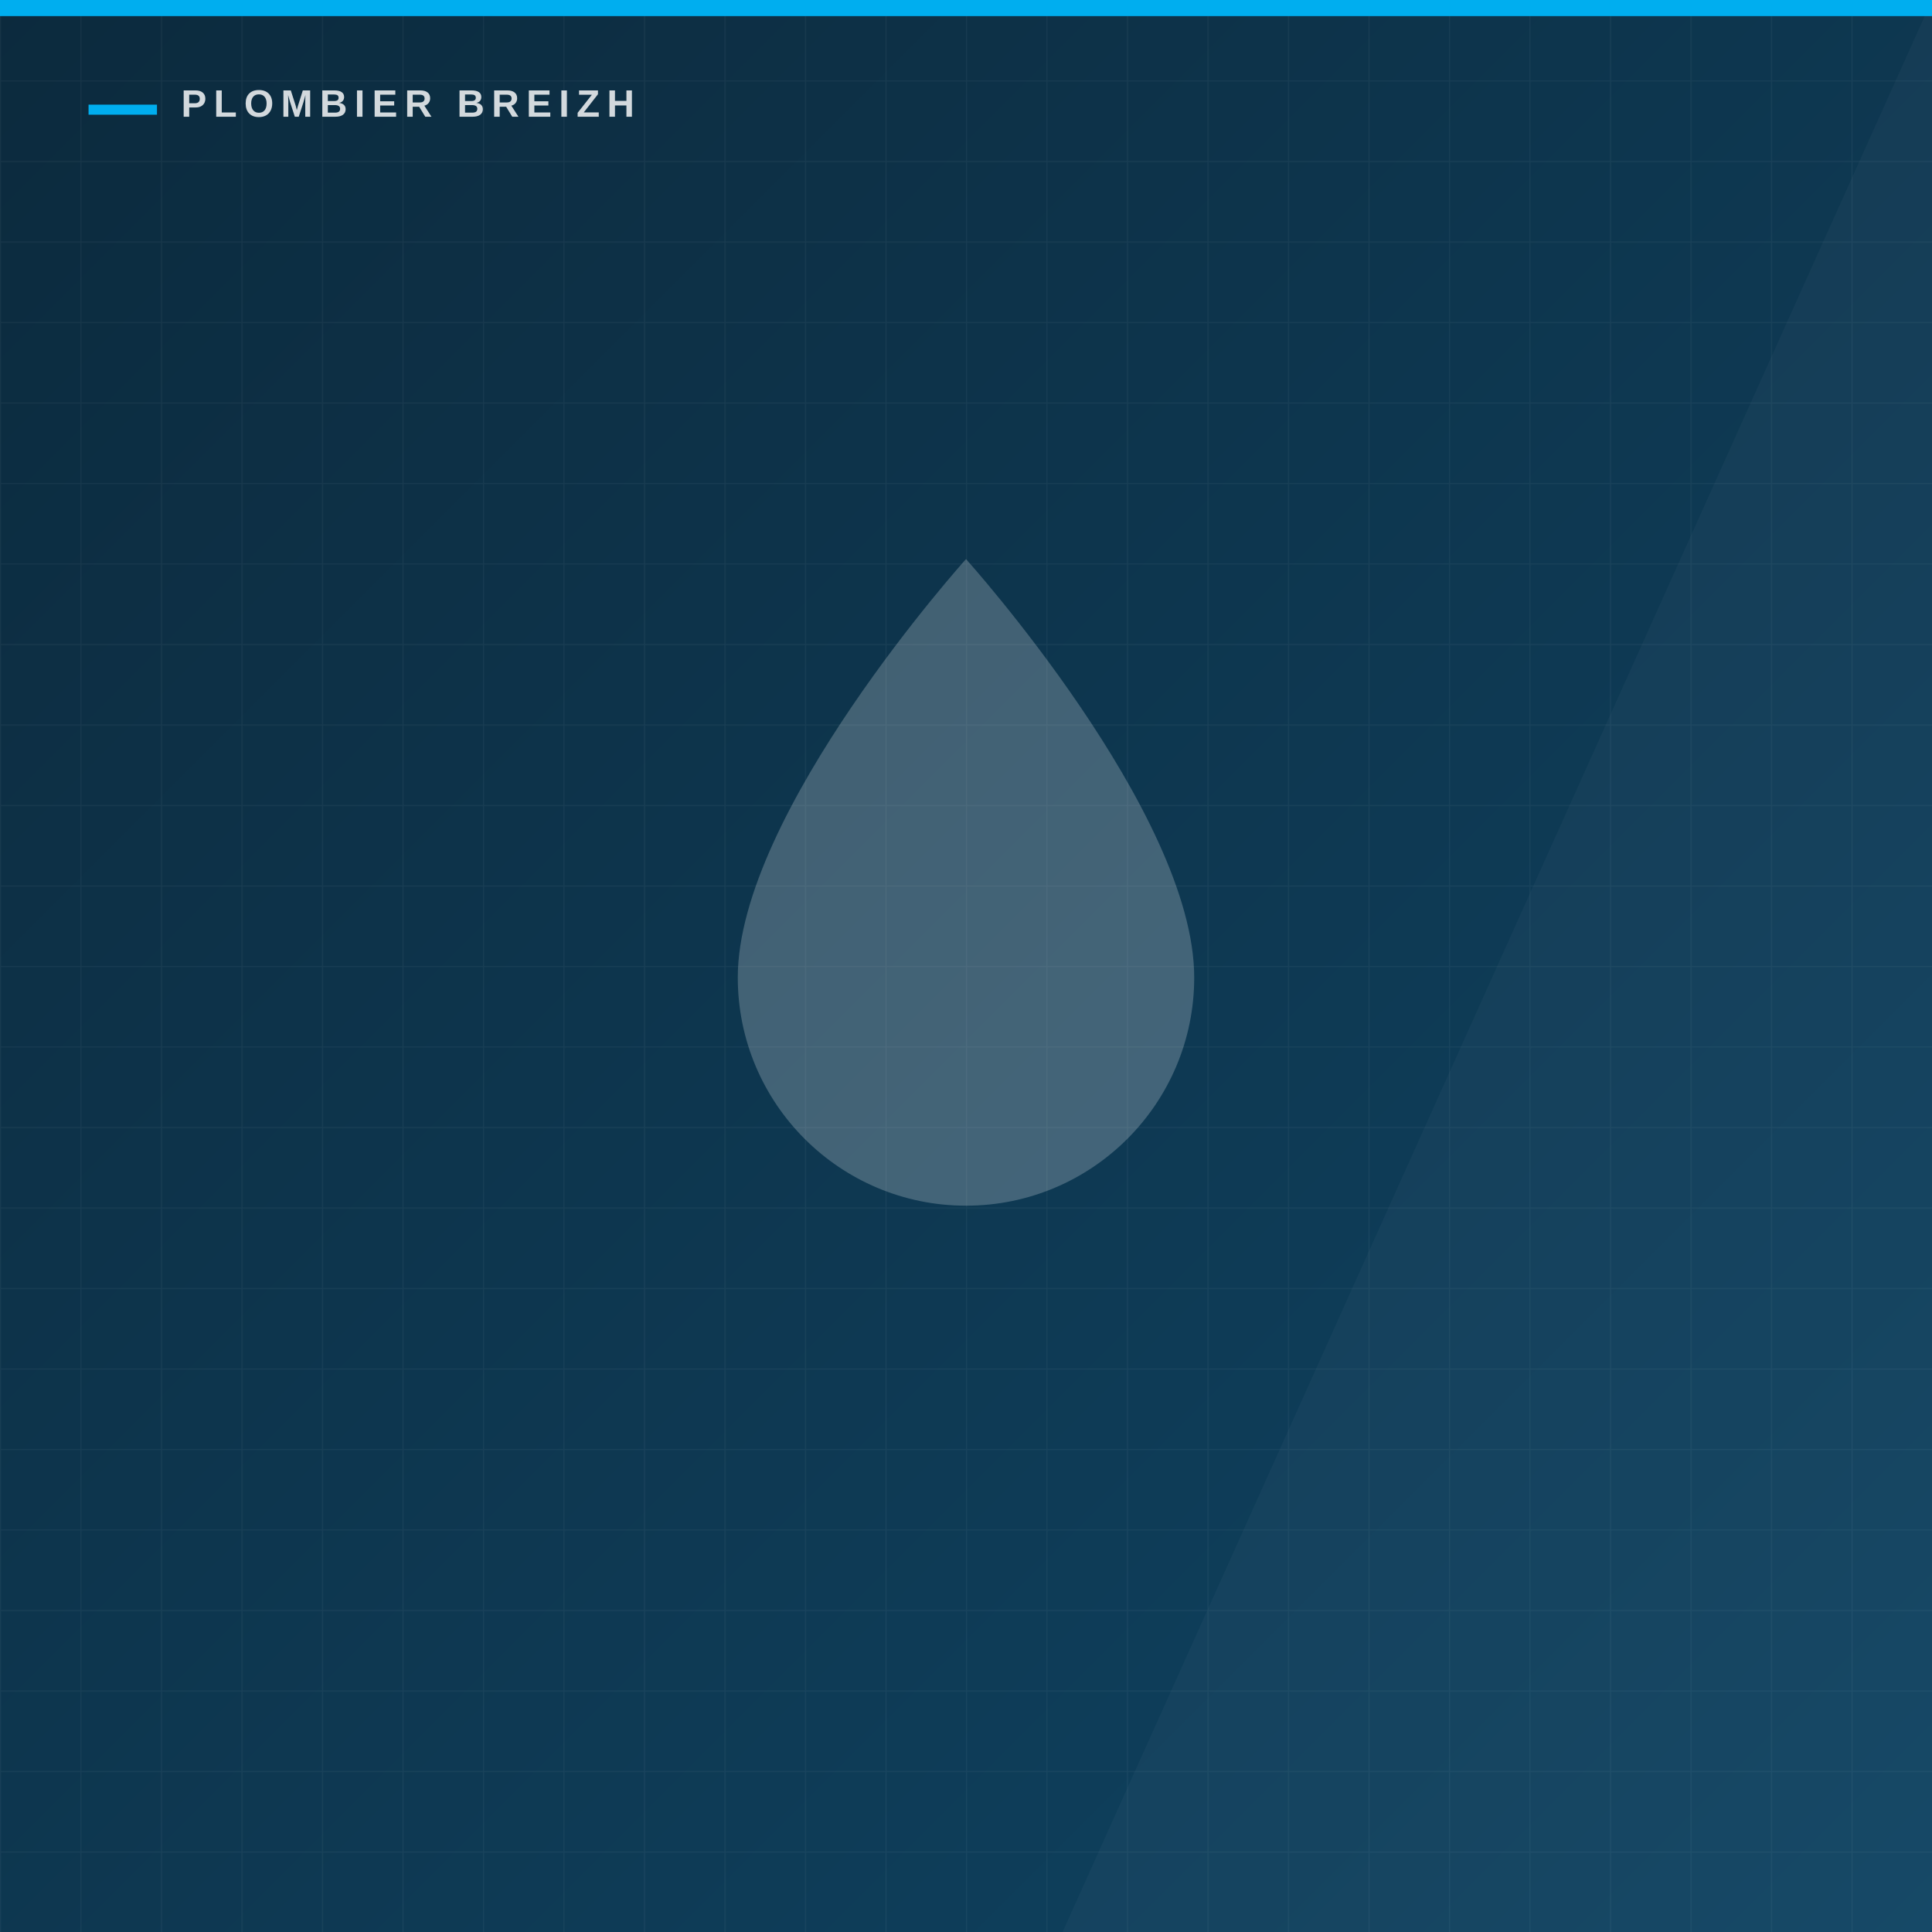
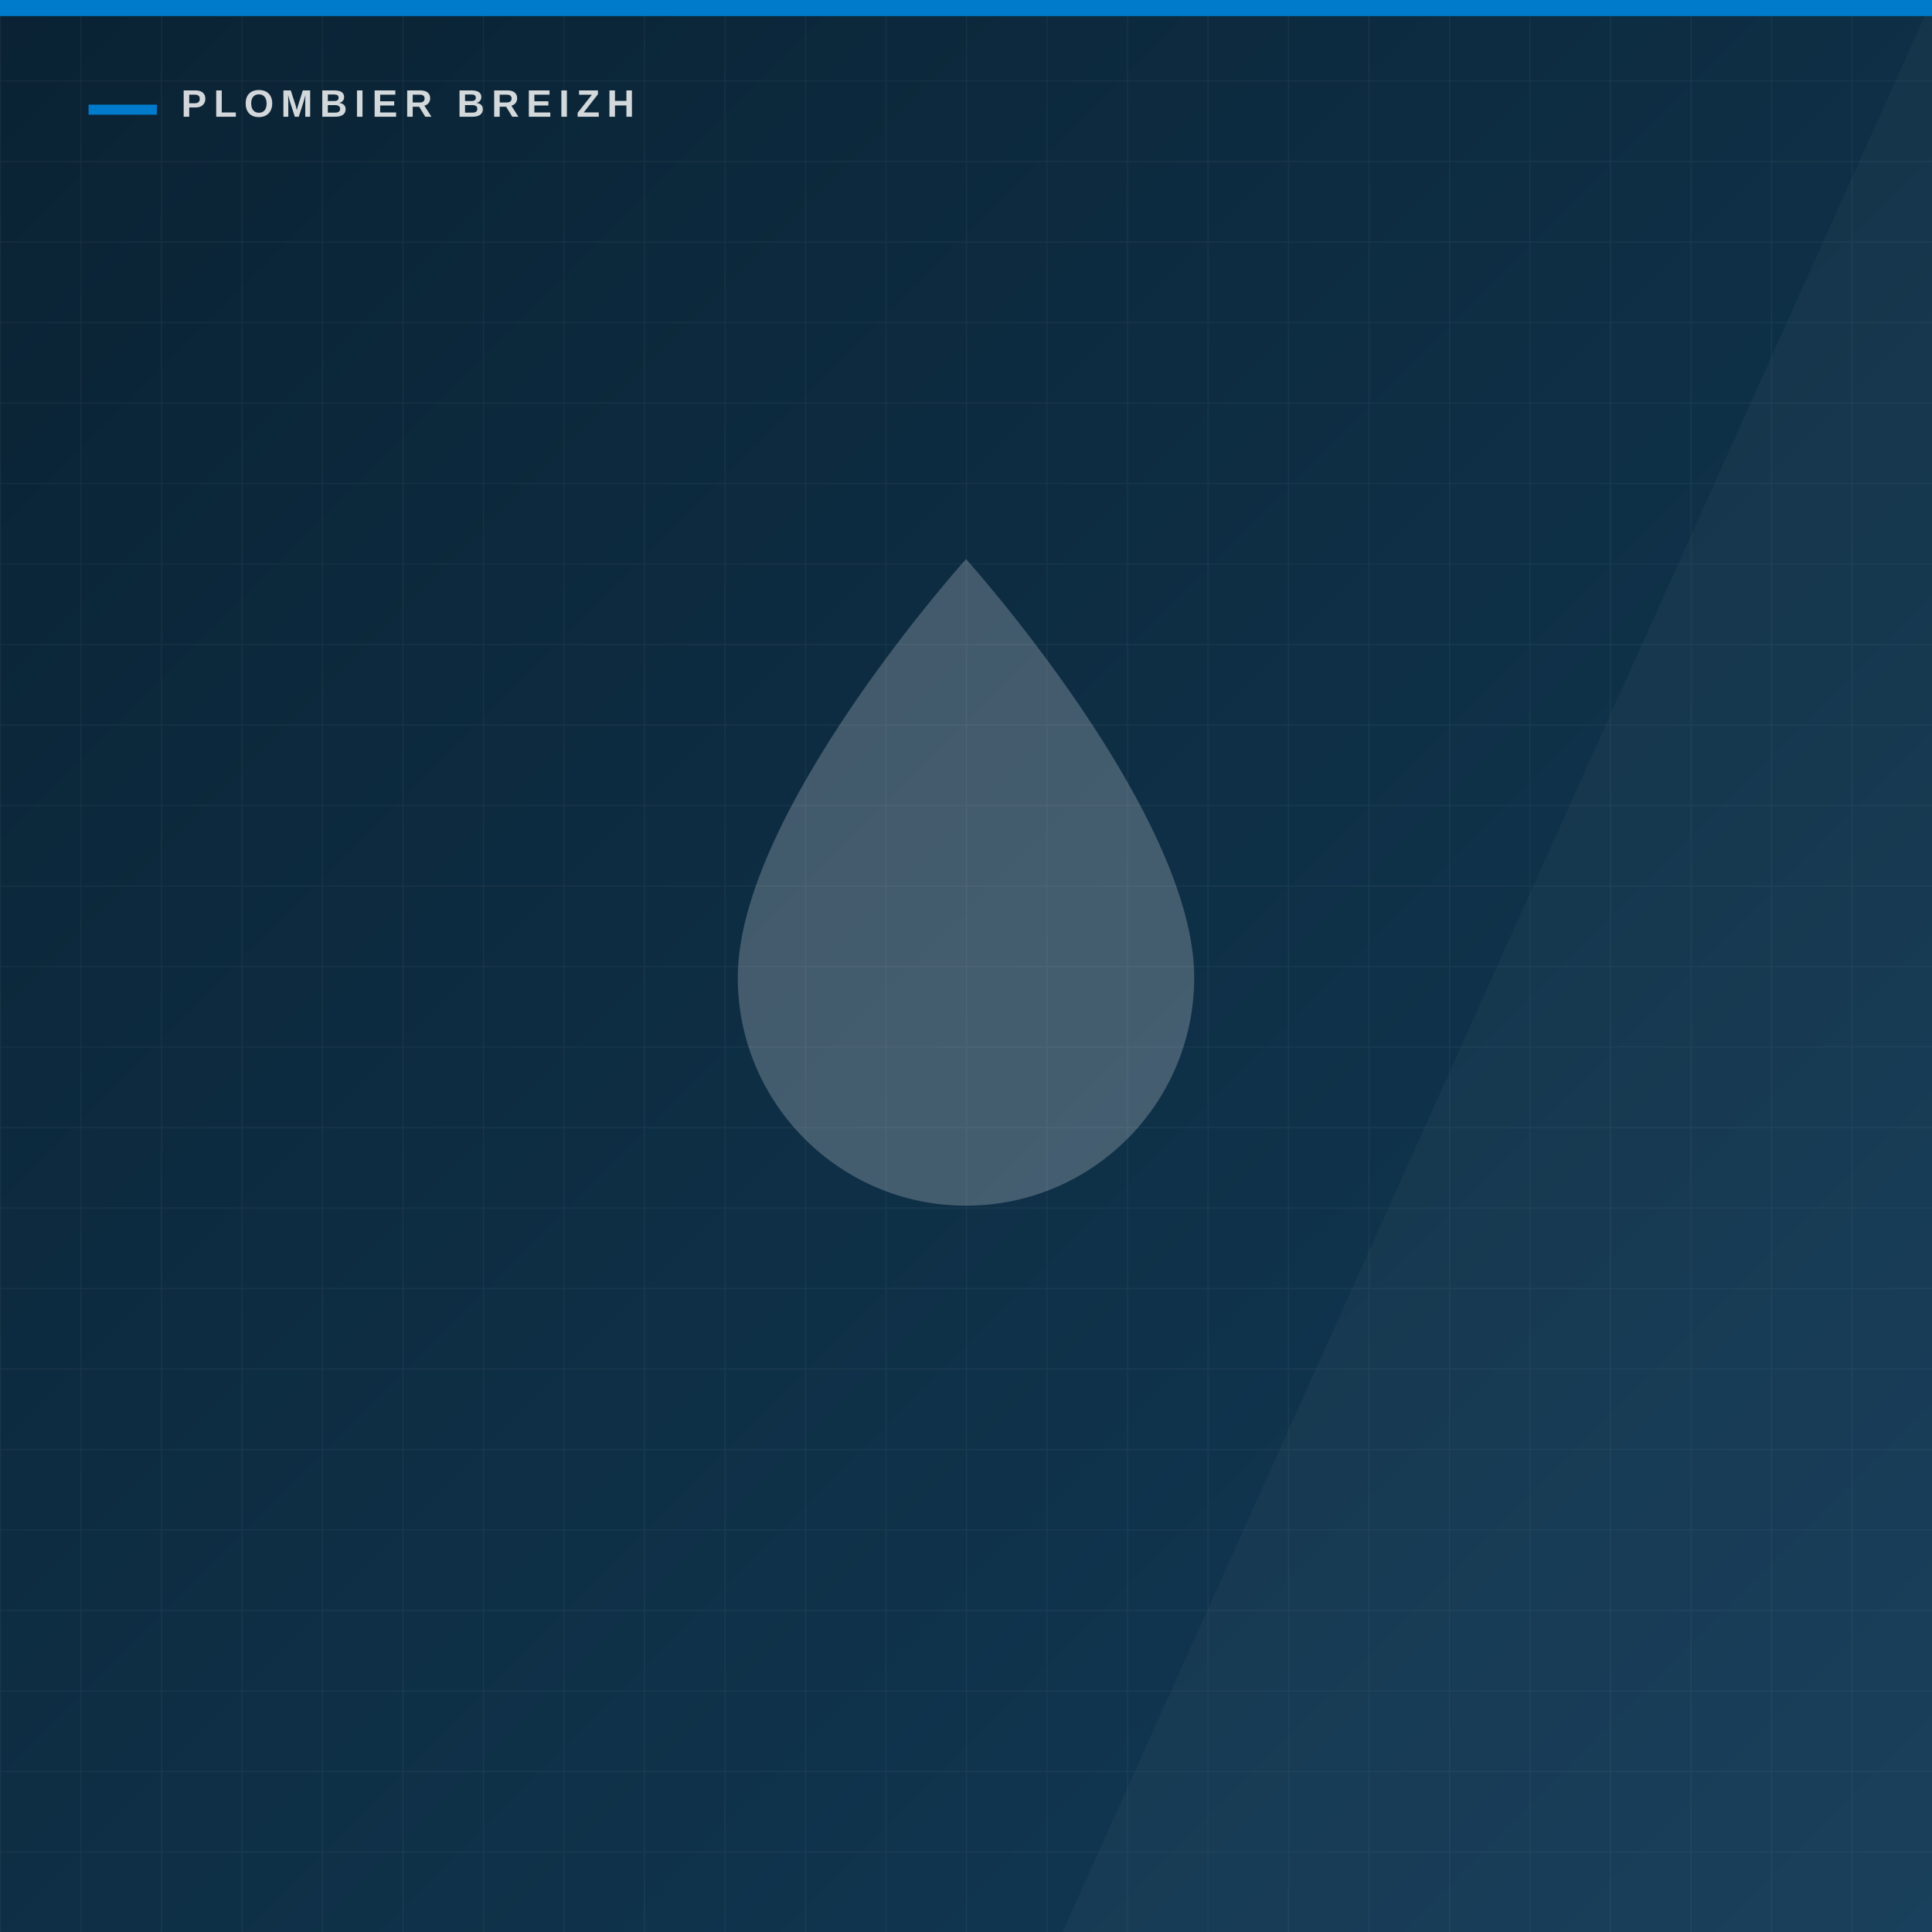
<svg xmlns="http://www.w3.org/2000/svg" viewBox="0 0 960 960" width="960" height="960" role="presentation">
  <defs>
    <linearGradient id="g" x1="0" y1="0" x2="1" y2="1">
-       <stop offset="0" stop-color="#0C2A3D" />
-       <stop offset="1" stop-color="#0F4463" />
+       <stop offset="0" stop-color="#0A2233" />
+       <stop offset="1" stop-color="#123B57" />
    </linearGradient>
    <pattern id="p" width="40" height="40" patternUnits="userSpaceOnUse">
      <path d="M40 0H0v40" fill="none" stroke="#FFFFFF" stroke-opacity="0.05" stroke-width="1" />
    </pattern>
  </defs>
  <rect width="960" height="960" fill="url(#g)" />
  <rect width="960" height="960" fill="url(#p)" />
  <path d="M960 0 L960 960 L528 960 Z" fill="#FFFFFF" fill-opacity="0.03" />
-   <rect x="0" y="0" width="960" height="8" fill="#00AEEF" />
+   <rect x="0" y="0" width="960" height="8" fill="#007BCB" />
  <g transform="translate(278.4 240) scale(6.300)">
    <path d="M32 6C32 6 14 26 14 39a18 18 0 0 0 36 0C50 26 32 6 32 6Z" fill="#FFFFFF" fill-opacity="0.22" />
  </g>
  <g transform="translate(44 78)">
-     <rect x="0" y="-26" width="34" height="5" fill="#00AEEF" />
+     <rect x="0" y="-26" width="34" height="5" fill="#007BCB" />
    <text x="46" y="-20" font-family="Segoe UI,Helvetica Neue,Arial,sans-serif" font-size="19" font-weight="700" letter-spacing="3.5" fill="#FFFFFF" fill-opacity="0.82">PLOMBIER BREIZH</text>
  </g>
</svg>
